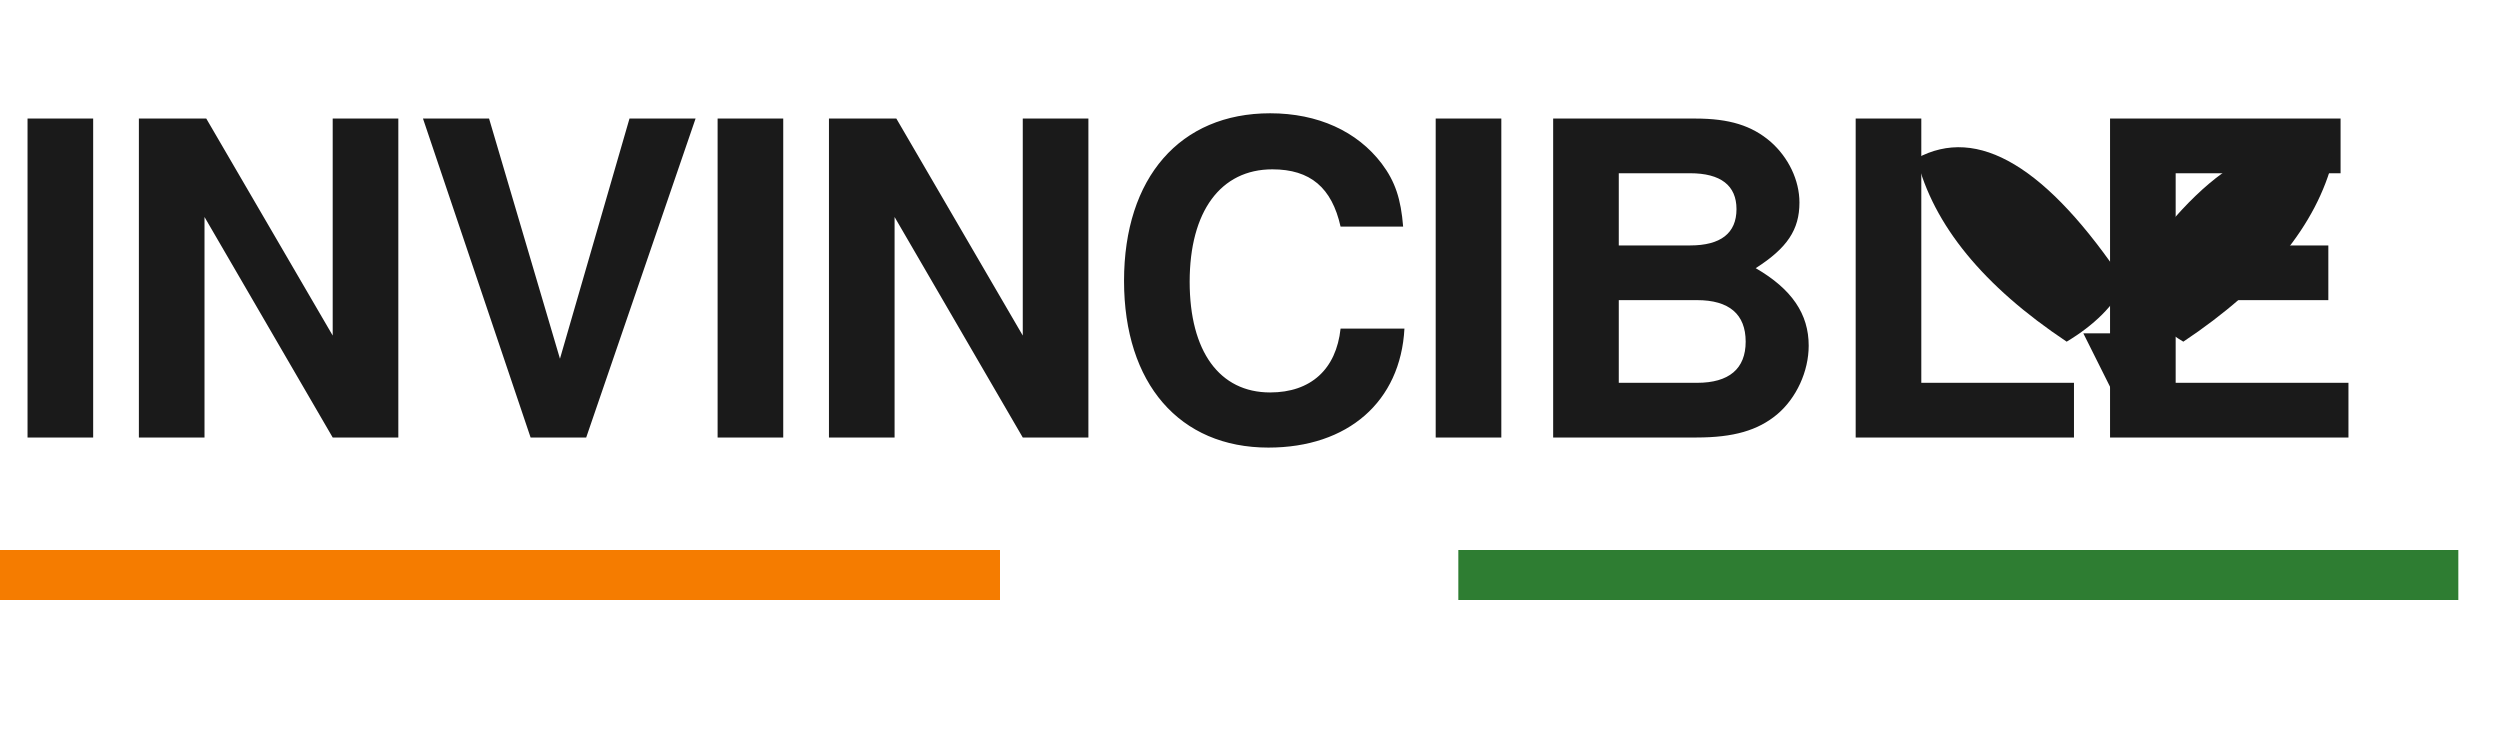
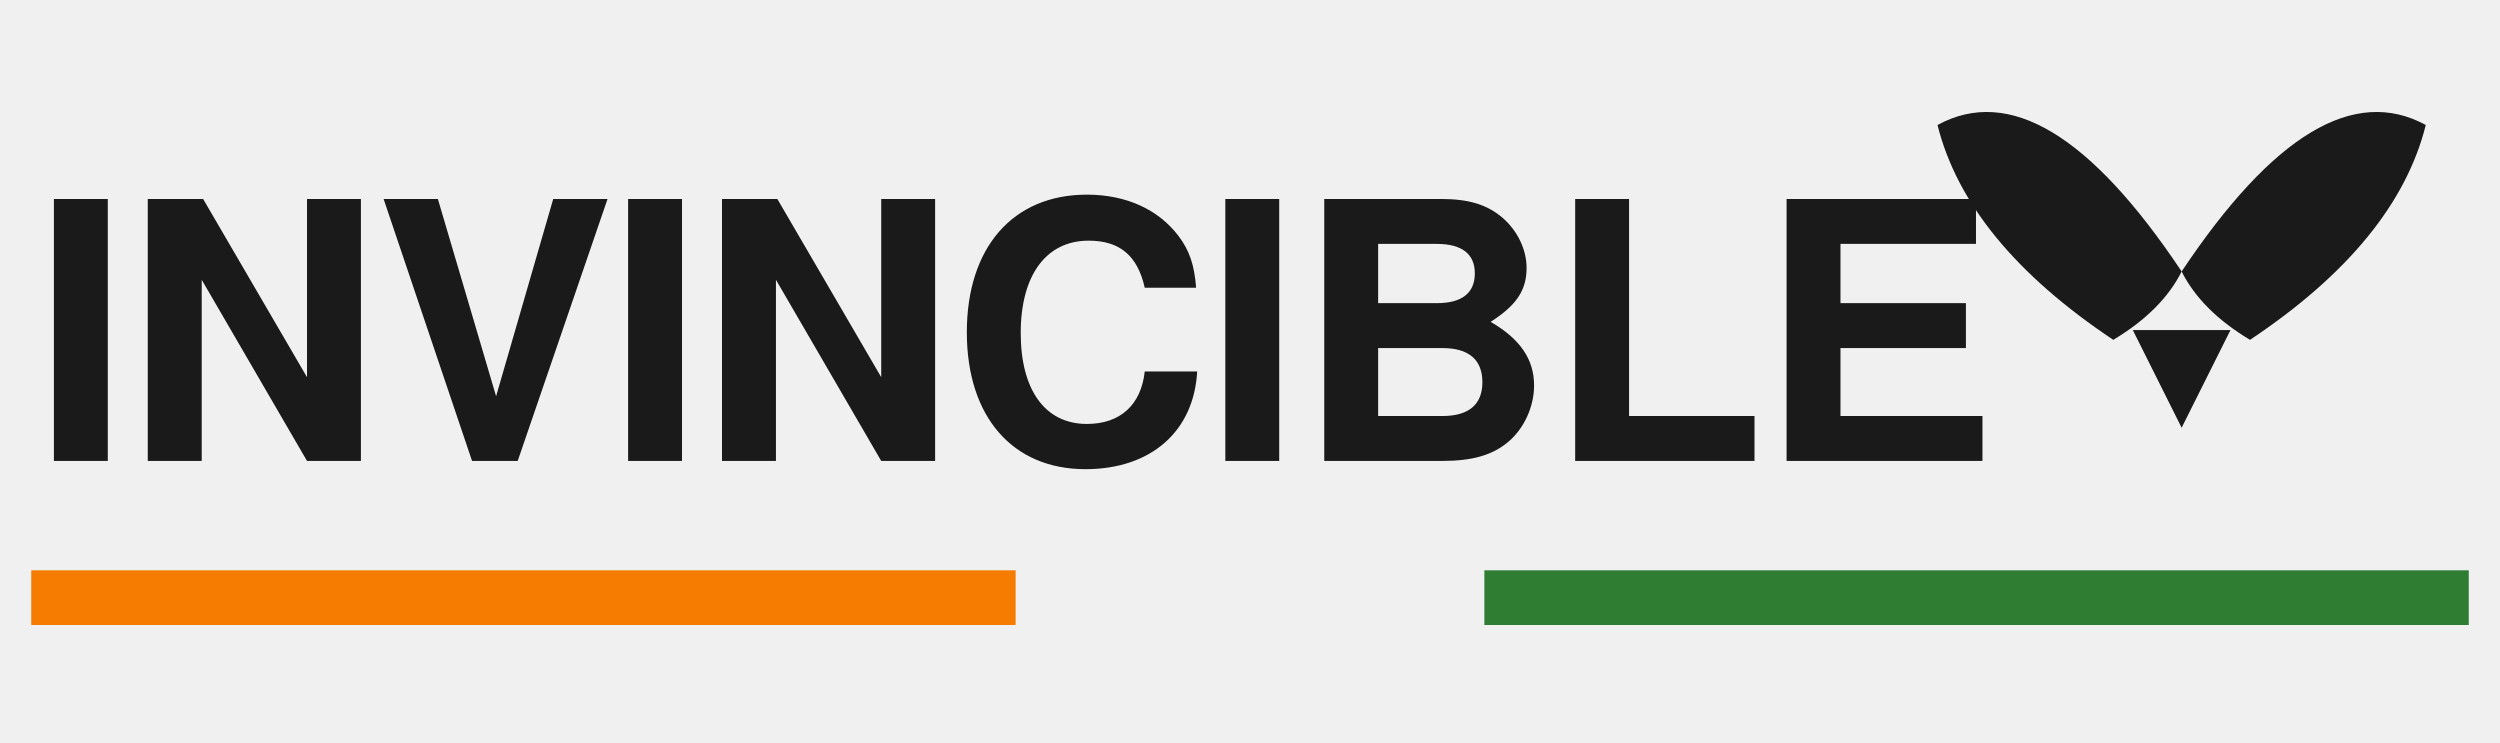
- <svg xmlns="http://www.w3.org/2000/svg" viewBox="0 0 600 180" aria-label="Invincible Logo">
-   <rect width="600" height="180" fill="#ffffff" />
-   <text x="0" y="105" font-family="Arial Black, Impact, Helvetica, sans-serif" font-weight="900" font-size="105" fill="#1a1a1a" letter-spacing="-3">INVINCIBLE</text>
-   <g transform="translate(460, 30)" fill="#1a1a1a">
+ <svg xmlns="http://www.w3.org/2000/svg" viewBox="0 0 640 190" aria-label="Invincible Logo">
+   <text x="8" y="118" font-family="Arial Black, Impact, Helvetica, sans-serif" font-weight="900" font-size="92" fill="#1a1a1a" letter-spacing="-2" textLength="470" lengthAdjust="spacingAndGlyphs">INVINCIBLE</text>
+   <g transform="translate(496, 22) scale(1.25)" fill="#1a1a1a">
    <path d="M 50 38 Q 22 -4 0 8 Q 6 32 36 52 Q 46 46 50 38 Z" />
    <path d="M 50 38 Q 78 -4 100 8 Q 94 32 64 52 Q 54 46 50 38 Z" />
    <path d="M 40 50 L 50 70 L 60 50 Z" />
  </g>
-   <rect x="0" y="132" width="240" height="12" fill="#f57c00" />
-   <rect x="350" y="132" width="240" height="12" fill="#2e7d32" />
+   <rect x="8" y="146" width="252" height="14" fill="#f57c00" />
+   <rect x="380" y="146" width="252" height="14" fill="#2e7d32" />
</svg>
